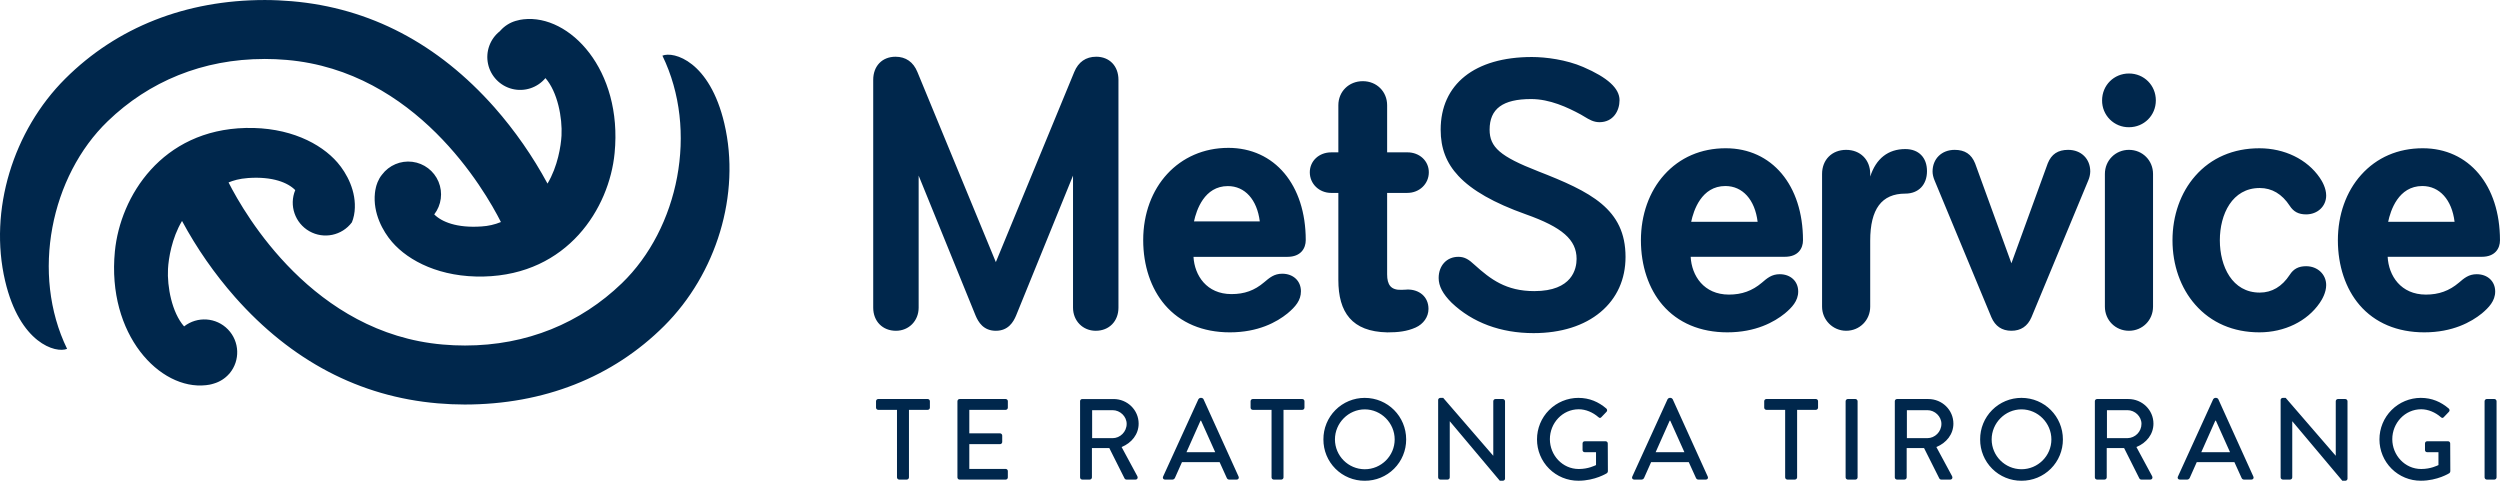
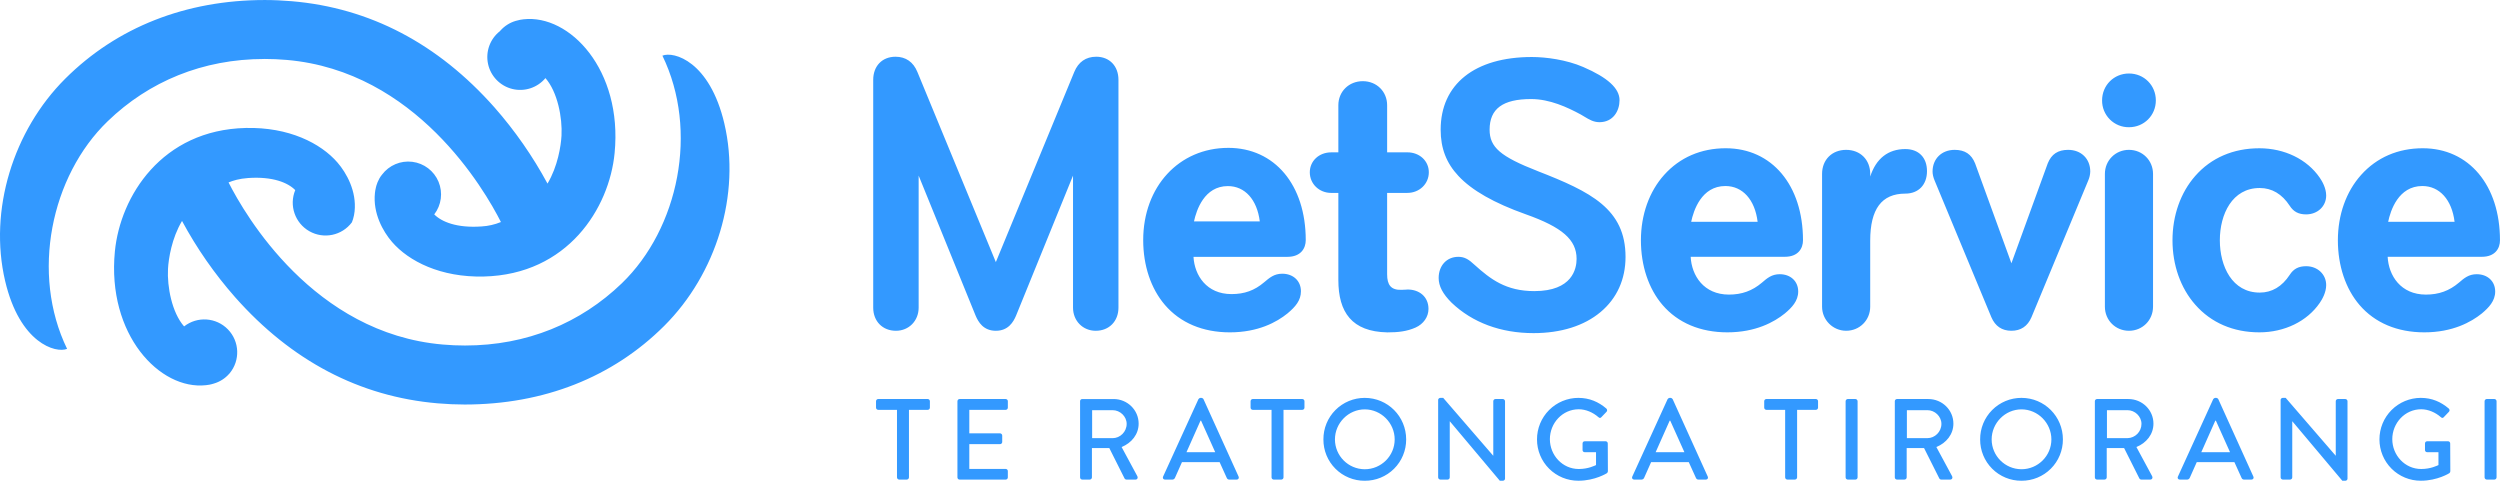
<svg xmlns="http://www.w3.org/2000/svg" width="541.87mm" height="104.2mm" version="1.1" viewBox="0 0 541.87 104.2">
  <g transform="translate(165.94 -96.435)">
-     <path d="m167.35 133.52c-8.085-3.157-10.421-5.17-10.421-8.976 0-4.537 2.86-6.64 8.994-6.64 4.055 0 7.893 1.796 10.783 3.36 0.275 0.156 0.536 0.312 0.796 0.471 1.007 0.609 1.962 1.184 3.233 1.184 2.998 0 4.356-2.473 4.356-4.772 0-2.556-2.571-4.906-7.857-7.184-3.686-1.6-8.168-2.172-11.141-2.172-12.383 0-19.773 5.891-19.773 15.754 0 4.026 1.223 7.22 3.853 10.03 2.922 3.128 7.69 5.851 14.588 8.306 7.929 2.81 11.022 5.518 11.022 9.668 0 2.1-0.891 6.984-9.168 6.984-6.137 0-9.486-2.578-12.926-5.677-1.256-1.17-2.151-1.756-3.534-1.756-2.509 0-4.269 1.89-4.269 4.598 0 1.738 0.891 3.44 2.806 5.348 4.526 4.316 10.659 6.593 17.753 6.593 5.938 0 10.964-1.575 14.537-4.569 3.541-2.965 5.409-7.097 5.409-11.948 0-10.413-7.542-14.121-19.045-18.6m40.687 3.233c3.74 0 6.409 2.969 6.988 7.759h-14.4c0.506-2.433 2.216-7.759 7.412-7.759m0.082-8.187c-5.352 0-9.964 1.999-13.346 5.768-3.255 3.621-5.044 8.664-5.044 14.182 0 5.518 1.666 10.5 4.696 14.027 3.331 3.874 8.19 5.924 14.041 5.924 6.126 0 10.156-2.23 12.455-4.091 1.506-1.256 2.9-2.701 2.9-4.765 0-2.209-1.647-3.744-4.005-3.744-1.727 0-2.726 0.851-3.878 1.847-2.067 1.752-4.33 2.571-7.126 2.571-5.449 0-8.085-4.091-8.299-8.194h20.428c2.889 0 3.918-1.847 3.918-3.574 0-11.93-6.727-19.95-16.742-19.95m38.919 0.174c-3.726 0-6.347 2.06-7.604 5.96v-0.568c0-3.071-2.147-5.218-5.218-5.218-3.078 0-5.221 2.147-5.221 5.218v28.771c0 2.878 2.346 5.221 5.221 5.221 2.926 0 5.214-2.296 5.214-5.221v-14.302c0-6.865 2.487-10.203 7.607-10.203 2.86 0 4.7-1.912 4.7-4.87 0-2.955-1.799-4.787-4.7-4.787m35.306 0.17c-2.223 0-3.632 0.935-4.432 2.933l-7.875 21.652-7.872-21.656c-0.803-1.991-2.209-2.926-4.432-2.926-2.817 0-4.787 1.937-4.787 4.696 0 0.59 0.156 1.278 0.446 1.955l12.303 29.632c0.833 1.937 2.288 2.929 4.341 2.929 2.049 0 3.512-0.992 4.345-2.929l12.307-29.636a5.25 5.25 0 0 0 0.438-1.952c0-2.759-1.97-4.696-4.783-4.696m13.176-16.55c-3.269 0-5.829 2.56-5.829 5.829a5.757 5.757 0 0 0 5.829 5.815c3.259 0 5.822-2.553 5.822-5.815 0-3.27-2.563-5.829-5.822-5.829m0 16.547c-2.933 0-5.221 2.296-5.221 5.221v28.771c0 2.933 2.292 5.225 5.221 5.225 2.926 0 5.214-2.296 5.214-5.225v-28.771c0-2.925-2.288-5.218-5.214-5.218m28.34 8.27c2.639 0 4.827 1.296 6.499 3.849 0.832 1.296 1.923 1.868 3.556 1.868 2.48 0 4.348-1.756 4.348-4.091 0-1.593-0.876-3.114-1.401-3.867-2.741-3.994-7.64-6.373-13.086-6.373-5.645 0-10.446 2.071-13.893 5.996-3.183 3.621-4.932 8.578-4.932 13.951 0 5.377 1.749 10.337 4.932 13.954 3.447 3.925 8.248 5.996 13.893 5.996 5.446 0 10.345-2.382 13.086-6.372 0.525-0.757 1.401-2.27 1.401-3.871 0-2.332-1.868-4.091-4.348-4.091-1.629 0-2.727 0.576-3.552 1.868-1.676 2.553-3.863 3.849-6.503 3.849-5.974 0-8.646-5.688-8.646-11.333s2.672-11.333 8.646-11.333m35.244-0.431c3.733 0 6.409 2.973 6.988 7.759h-14.396c0.504-2.433 2.209-7.759 7.408-7.759m16.829 11.764c0-11.93-6.727-19.95-16.742-19.95-5.355 0-9.968 1.999-13.346 5.768-3.255 3.621-5.047 8.664-5.047 14.182 0 5.518 1.673 10.5 4.696 14.027 3.331 3.874 8.187 5.924 14.041 5.924 6.13 0 10.156-2.23 12.463-4.091 1.499-1.256 2.897-2.701 2.897-4.765 0-2.209-1.647-3.744-4.008-3.744-1.72 0-2.723 0.851-3.874 1.847-2.071 1.752-4.334 2.571-7.126 2.571-5.453 0-8.085-4.091-8.299-8.194h20.421c2.897 0 3.925-1.847 3.925-3.574m-304.28-39.789c-2.216 0-3.856 1.14-4.743 3.306l-16.996 41.208-17.003-41.208c-0.883-2.165-2.52-3.306-4.74-3.306-2.897 0-4.837 2.013-4.837 5.015v49.369c0 2.947 2.02 5.015 4.924 5.015 2.81 0 4.924-2.158 4.924-5.015v-28.618l12.336 30.324c0.598 1.423 1.702 3.309 4.392 3.309 2.694 0 3.802-1.886 4.396-3.309l12.336-30.324v28.618c0 2.857 2.115 5.015 4.924 5.015 2.9 0 4.924-2.067 4.924-5.015v-49.373c0-3.002-1.944-5.015-4.837-5.015m35.473 35.69h-14.262c0.528-2.451 2.234-7.647 7.343-7.647 3.69 0 6.325 2.925 6.916 7.647m-6.832-15.931c-10.681 0-18.437 8.4-18.437 19.994 0 5.525 1.673 10.518 4.707 14.049 3.338 3.889 8.208 5.942 14.078 5.942 6.144 0 10.178-2.227 12.488-4.102 1.752-1.463 2.915-2.839 2.915-4.805 0-2.238-1.666-3.802-4.055-3.802-1.745 0-2.752 0.869-3.918 1.857-2.082 1.774-4.265 2.56-7.082 2.56-5.38 0-7.998-4.026-8.234-8.074h20.36c2.925 0 3.972-1.872 3.972-3.624 0-11.967-6.745-19.998-16.793-19.998m38.825 9.762c2.607 0 4.645-1.959 4.645-4.464 0-2.462-1.999-4.327-4.645-4.327h-4.392v-10.207c0-2.969-2.27-5.217-5.272-5.217-3.02 0-5.301 2.245-5.301 5.217v10.211h-1.546c-2.643 0-4.642 1.865-4.642 4.327 0 2.506 2.035 4.465 4.642 4.465h1.546v18.864c0 7.032 2.951 11.203 10.587 11.362h0.137c2.172-4e-3 4.113-0.196 6.025-1.05 1.694-0.757 2.788-2.31 2.788-4.034 0-2.661-2.02-4.204-4.504-4.204-0.096 0-0.383 0.041-1.336 0.068-2.317 0.082-3.125-1.093-3.125-3.357v-17.651h4.392zm-110.63 47.023h-4.066a0.478 0.478 0 0 1-0.478-0.471v-1.398c0-0.253 0.203-0.478 0.478-0.478h10.728c0.272 0 0.471 0.229 0.471 0.478v1.394a0.474 0.474 0 0 1-0.471 0.475h-4.066v14.646a0.492 0.492 0 0 1-0.474 0.471h-1.647a0.492 0.492 0 0 1-0.474-0.471zm13.104-1.868c0-0.253 0.198-0.478 0.475-0.478h9.979a0.471 0.471 0 0 1 0.471 0.478v1.398a0.471 0.471 0 0 1-0.471 0.471h-7.882v5.091h6.662c0.246 0 0.471 0.224 0.471 0.475v1.394a0.474 0.474 0 0 1-0.471 0.475h-6.662v5.366h7.879a0.471 0.471 0 0 1 0.471 0.471v1.376a0.474 0.474 0 0 1-0.471 0.471h-9.979a0.474 0.474 0 0 1-0.475-0.471v-16.514zm33.637 8.005c1.619 0 3.041-1.372 3.041-3.096 0-1.618-1.423-2.969-3.041-2.969h-4.443v6.065zm-7.061-8.009a0.471 0.471 0 0 1 0.475-0.471h6.789c2.991 0 5.435 2.368 5.435 5.337 0 2.296-1.521 4.189-3.693 5.065l3.418 6.336c0.174 0.326 0 0.724-0.424 0.724h-1.944a0.463 0.463 0 0 1-0.398-0.224l-3.32-6.612h-3.765v6.362c0 0.25-0.224 0.471-0.475 0.471h-1.622a0.471 0.471 0 0 1-0.471-0.471v-16.518zm29.299 11.054-3.07-6.836h-0.123l-3.041 6.836zm-11.304 5.29 7.662-16.789a0.576 0.576 0 0 1 0.424-0.275h0.253c0.123 0 0.348 0.123 0.42 0.275l7.611 16.789c0.148 0.323-0.055 0.649-0.424 0.649h-1.575a0.587 0.587 0 0 1-0.572-0.376l-1.546-3.414h-8.158c-0.499 1.144-1.021 2.27-1.521 3.414a0.623 0.623 0 0 1-0.576 0.376h-1.571c-0.376 0-0.576-0.326-0.427-0.649zm23.51-14.472h-4.066a0.474 0.474 0 0 1-0.478-0.471v-1.398c0-0.253 0.198-0.478 0.478-0.478h10.725c0.275 0 0.475 0.229 0.475 0.478v1.394a0.474 0.474 0 0 1-0.475 0.475h-4.066v14.646a0.489 0.489 0 0 1-0.471 0.471h-1.647a0.489 0.489 0 0 1-0.475-0.471zm20.2 12.875c3.57 0 6.489-2.897 6.489-6.463 0-3.545-2.918-6.514-6.489-6.514-3.541 0-6.459 2.969-6.459 6.514a6.481 6.481 0 0 0 6.459 6.463m0-15.468c4.989 0 8.979 4.019 8.979 9.005a8.925 8.925 0 0 1-8.979 8.958 8.903 8.903 0 0 1-8.958-8.958 8.943 8.943 0 0 1 8.958-9.005m15.91 0.445c0-0.246 0.229-0.445 0.475-0.445h0.623l10.826 12.524h0.027v-11.804a0.471 0.471 0 0 1 0.471-0.471h1.597c0.253 0 0.478 0.224 0.478 0.471v16.793c0 0.246-0.229 0.449-0.478 0.449h-0.649l-10.826-12.875h-0.027v12.151a0.478 0.478 0 0 1-0.475 0.471h-1.571a0.492 0.492 0 0 1-0.471-0.471v-16.797zm30.4-0.445c2.397 0 4.37 0.869 6.065 2.317 0.198 0.203 0.224 0.499 0.027 0.699-0.376 0.402-0.75 0.772-1.122 1.173-0.203 0.224-0.398 0.2-0.651-0.027-1.173-1.021-2.719-1.694-4.236-1.694-3.545 0-6.264 2.994-6.264 6.485 0 3.469 2.719 6.463 6.264 6.463 2.067 0 3.49-0.75 3.737-0.851v-2.792h-2.44c-0.279 0-0.478-0.2-0.478-0.449v-1.448c0-0.275 0.198-0.471 0.478-0.471h4.54c0.246 0 0.446 0.22 0.446 0.471 0 1.995 0.027 4.044 0.027 6.039 0 0.123-0.096 0.326-0.198 0.398 0 0-2.571 1.644-6.188 1.644a8.936 8.936 0 0 1-8.979-8.954 8.979 8.979 0 0 1 8.979-9.005m22.97 11.775-3.07-6.836h-0.123l-3.041 6.836zm-11.3 5.29 7.658-16.789a0.576 0.576 0 0 1 0.424-0.275h0.249a0.579 0.579 0 0 1 0.424 0.275l7.607 16.789c0.152 0.323-0.041 0.649-0.424 0.649h-1.568a0.579 0.579 0 0 1-0.576-0.376l-1.55-3.414h-8.158c-0.499 1.144-1.021 2.27-1.521 3.414a0.626 0.626 0 0 1-0.572 0.376h-1.575c-0.369 0-0.576-0.326-0.42-0.649zm33.134-14.472h-4.066a0.474 0.474 0 0 1-0.471-0.471v-1.398a0.471 0.471 0 0 1 0.471-0.478h10.728a0.471 0.471 0 0 1 0.471 0.478v1.394a0.474 0.474 0 0 1-0.471 0.475h-4.068v14.646a0.492 0.492 0 0 1-0.478 0.471h-1.644a0.492 0.492 0 0 1-0.471-0.471v-14.646zm13.107-1.868c0-0.253 0.224-0.478 0.471-0.478h1.647c0.253 0 0.478 0.229 0.478 0.478v16.511a0.492 0.492 0 0 1-0.478 0.478h-1.644a0.492 0.492 0 0 1-0.475-0.478zm17.724 8.005c1.619 0 3.041-1.372 3.041-3.096 0-1.618-1.423-2.969-3.041-2.969h-4.443v6.065zm-7.06-8.009a0.471 0.471 0 0 1 0.471-0.471h6.789c2.994 0 5.438 2.368 5.438 5.337 0 2.296-1.521 4.189-3.693 5.065l3.418 6.336c0.174 0.326 0 0.724-0.424 0.724h-1.944a0.46 0.46 0 0 1-0.398-0.224l-3.32-6.612h-3.766v6.362c0 0.25-0.229 0.471-0.478 0.471h-1.619a0.471 0.471 0 0 1-0.475-0.471zm27.453 14.747c3.566 0 6.485-2.897 6.485-6.463 0-3.545-2.918-6.514-6.485-6.514-3.545 0-6.463 2.969-6.463 6.514a6.481 6.481 0 0 0 6.463 6.463m0-15.468c4.989 0 8.979 4.019 8.979 9.005a8.922 8.922 0 0 1-8.979 8.958 8.903 8.903 0 0 1-8.958-8.958 8.943 8.943 0 0 1 8.958-9.005m22.966 8.73a3.099 3.099 0 0 0 3.045-3.096c0-1.618-1.423-2.969-3.041-2.969h-4.443v6.065h4.443zm-7.061-8.009c0-0.246 0.203-0.471 0.478-0.471h6.785c2.994 0 5.438 2.368 5.438 5.337 0 2.296-1.521 4.189-3.693 5.065l3.418 6.336c0.174 0.326 0 0.724-0.424 0.724h-1.944a0.46 0.46 0 0 1-0.398-0.224l-3.32-6.612h-3.766v6.362c0 0.25-0.229 0.471-0.478 0.471h-1.619a0.471 0.471 0 0 1-0.475-0.471v-16.518zm29.299 11.054-3.067-6.836h-0.123l-3.041 6.836zm-11.297 5.29 7.654-16.789a0.576 0.576 0 0 1 0.427-0.275h0.246c0.123 0 0.352 0.123 0.427 0.275l7.607 16.789c0.149 0.323-0.055 0.649-0.424 0.649h-1.571a0.579 0.579 0 0 1-0.572-0.376l-1.55-3.414h-8.158c-0.499 1.144-1.025 2.27-1.521 3.414a0.63 0.63 0 0 1-0.576 0.376h-1.571c-0.374 0-0.576-0.326-0.424-0.649zm22.26-16.619c0-0.246 0.229-0.445 0.478-0.445h0.623l10.826 12.524h0.027v-11.804a0.471 0.471 0 0 1 0.478-0.471h1.593c0.253 0 0.475 0.224 0.475 0.471v16.793c0 0.246-0.22 0.449-0.471 0.449h-0.651l-10.826-12.875h-0.027v12.151a0.474 0.474 0 0 1-0.475 0.471h-1.571a0.492 0.492 0 0 1-0.475-0.471v-16.797zm30.393-0.445c2.393 0 4.367 0.869 6.061 2.317 0.203 0.203 0.224 0.499 0.027 0.699-0.372 0.402-0.746 0.772-1.122 1.173-0.196 0.224-0.398 0.2-0.645-0.027-1.177-1.021-2.723-1.694-4.244-1.694-3.541 0-6.264 2.994-6.264 6.485 0 3.469 2.723 6.463 6.264 6.463 2.075 0 3.494-0.75 3.744-0.851v-2.792h-2.444c-0.275 0-0.475-0.2-0.475-0.449v-1.448c0-0.275 0.198-0.471 0.471-0.471h4.544c0.249 0 0.449 0.22 0.449 0.471 0 1.995 0.027 4.044 0.027 6.039 0 0.123-0.096 0.326-0.198 0.398 0 0-2.571 1.644-6.184 1.644a8.936 8.936 0 0 1-8.979-8.954 8.979 8.979 0 0 1 8.979-9.005m13.806 0.724c0-0.253 0.229-0.478 0.478-0.478h1.644c0.25 0 0.475 0.229 0.475 0.478v16.511a0.492 0.492 0 0 1-0.471 0.478h-1.647a0.492 0.492 0 0 1-0.478-0.478zm-381.52-60.166c-3.179-13.542-10.982-15.729-13.433-14.733 7.915 16.279 3.523 37.453-8.798 49.344-8.932 8.607-20.58 13.484-33.981 13.484-1.575 0-3.204-0.068-4.823-0.213-27.981-2.408-42.852-28.072-46.433-35.132 0.978-0.409 2.314-0.818 4.218-0.957 5.359-0.38 8.668 1.014 10.236 2.618a7.118 7.118 0 0 0 12.278 6.984c0.097-0.22 0.181-0.46 0.246-0.688a9.11 9.11 0 0 0 0.34-1.673c0.46-4.381-1.738-8.32-3.708-10.598-3.643-4.211-10.576-7.712-19.878-7.495-18.198 0.416-27.21 14.802-28.372 26.757-1.749 18.068 9.758 30.11 19.744 28.995 0.398-0.041 1.006-0.123 1.702-0.352 1.271-0.369 2.419-1.089 3.299-2.082 0.036-0.027 0.055-0.055 0.079-0.082l0.036-0.041a7.126 7.126 0 0 0-9.859-10.182c-2.647-3.012-3.693-8.607-3.487-12.474 0.123-2.227 0.807-6.648 3.041-10.384a88.357 88.357 0 0 0 11.492 16.511c12.238 13.831 27.025 21.572 43.927 23.021 1.981 0.167 3.947 0.257 5.829 0.257 17.13 0 32.091-5.895 43.268-17.047 11.297-11.261 16.63-28.506 13.035-43.837m-99.68-14.012c-13.404 0-25.056 4.881-33.977 13.491-12.325 11.883-16.717 33.065-8.806 49.34-2.448 0.999-10.254-1.195-13.433-14.729-3.592-15.334 1.745-32.58 13.035-43.833 11.192-11.156 26.149-17.05 43.283-17.05 1.876 0 3.838 0.096 5.822 0.26 16.902 1.441 31.682 9.186 43.927 23.017a89.143 89.143 0 0 1 11.496 16.514c2.227-3.74 2.911-8.165 3.034-10.392 0.206-3.863-0.844-9.461-3.483-12.474a7.126 7.126 0 1 1-9.867-10.174c0.011-0.014 0.029-0.027 0.036-0.055l0.083-0.082a7.133 7.133 0 0 1 3.291-2.086c0.706-0.218 1.307-0.301 1.713-0.348 9.982-1.119 21.489 10.927 19.737 28.988-1.151 11.97-10.171 26.341-28.376 26.765-9.294 0.213-16.228-3.284-19.867-7.495-1.973-2.281-4.171-6.217-3.708-10.594 0.033-0.323 0.097-0.772 0.224-1.271 0.036-0.141 0.066-0.272 0.108-0.405a7.386 7.386 0 0 1 0.246-0.688c0.228-0.55 0.532-1.115 0.959-1.629a7.113 7.113 0 1 1 11.319 8.617c1.579 1.593 4.873 2.991 10.247 2.611a12.89 12.89 0 0 0 4.207-0.957c-3.577-7.06-18.448-32.721-46.425-35.136a56.122 56.122 0 0 0-4.827-0.211" fill="#00274C" fill-rule="evenodd" stroke-width="3.621" />
+     <path d="m167.35 133.52c-8.085-3.157-10.421-5.17-10.421-8.976 0-4.537 2.86-6.64 8.994-6.64 4.055 0 7.893 1.796 10.783 3.36 0.275 0.156 0.536 0.312 0.796 0.471 1.007 0.609 1.962 1.184 3.233 1.184 2.998 0 4.356-2.473 4.356-4.772 0-2.556-2.571-4.906-7.857-7.184-3.686-1.6-8.168-2.172-11.141-2.172-12.383 0-19.773 5.891-19.773 15.754 0 4.026 1.223 7.22 3.853 10.03 2.922 3.128 7.69 5.851 14.588 8.306 7.929 2.81 11.022 5.518 11.022 9.668 0 2.1-0.891 6.984-9.168 6.984-6.137 0-9.486-2.578-12.926-5.677-1.256-1.17-2.151-1.756-3.534-1.756-2.509 0-4.269 1.89-4.269 4.598 0 1.738 0.891 3.44 2.806 5.348 4.526 4.316 10.659 6.593 17.753 6.593 5.938 0 10.964-1.575 14.537-4.569 3.541-2.965 5.409-7.097 5.409-11.948 0-10.413-7.542-14.121-19.045-18.6m40.687 3.233c3.74 0 6.409 2.969 6.988 7.759h-14.4c0.506-2.433 2.216-7.759 7.412-7.759m0.082-8.187c-5.352 0-9.964 1.999-13.346 5.768-3.255 3.621-5.044 8.664-5.044 14.182 0 5.518 1.666 10.5 4.696 14.027 3.331 3.874 8.19 5.924 14.041 5.924 6.126 0 10.156-2.23 12.455-4.091 1.506-1.256 2.9-2.701 2.9-4.765 0-2.209-1.647-3.744-4.005-3.744-1.727 0-2.726 0.851-3.878 1.847-2.067 1.752-4.33 2.571-7.126 2.571-5.449 0-8.085-4.091-8.299-8.194h20.428c2.889 0 3.918-1.847 3.918-3.574 0-11.93-6.727-19.95-16.742-19.95m38.919 0.174c-3.726 0-6.347 2.06-7.604 5.96v-0.568c0-3.071-2.147-5.218-5.218-5.218-3.078 0-5.221 2.147-5.221 5.218v28.771c0 2.878 2.346 5.221 5.221 5.221 2.926 0 5.214-2.296 5.214-5.221v-14.302c0-6.865 2.487-10.203 7.607-10.203 2.86 0 4.7-1.912 4.7-4.87 0-2.955-1.799-4.787-4.7-4.787m35.306 0.17c-2.223 0-3.632 0.935-4.432 2.933l-7.875 21.652-7.872-21.656c-0.803-1.991-2.209-2.926-4.432-2.926-2.817 0-4.787 1.937-4.787 4.696 0 0.59 0.156 1.278 0.446 1.955l12.303 29.632c0.833 1.937 2.288 2.929 4.341 2.929 2.049 0 3.512-0.992 4.345-2.929l12.307-29.636a5.25 5.25 0 0 0 0.438-1.952c0-2.759-1.97-4.696-4.783-4.696m13.176-16.55c-3.269 0-5.829 2.56-5.829 5.829a5.757 5.757 0 0 0 5.829 5.815c3.259 0 5.822-2.553 5.822-5.815 0-3.27-2.563-5.829-5.822-5.829m0 16.547c-2.933 0-5.221 2.296-5.221 5.221v28.771c0 2.933 2.292 5.225 5.221 5.225 2.926 0 5.214-2.296 5.214-5.225v-28.771c0-2.925-2.288-5.218-5.214-5.218m28.34 8.27c2.639 0 4.827 1.296 6.499 3.849 0.832 1.296 1.923 1.868 3.556 1.868 2.48 0 4.348-1.756 4.348-4.091 0-1.593-0.876-3.114-1.401-3.867-2.741-3.994-7.64-6.373-13.086-6.373-5.645 0-10.446 2.071-13.893 5.996-3.183 3.621-4.932 8.578-4.932 13.951 0 5.377 1.749 10.337 4.932 13.954 3.447 3.925 8.248 5.996 13.893 5.996 5.446 0 10.345-2.382 13.086-6.372 0.525-0.757 1.401-2.27 1.401-3.871 0-2.332-1.868-4.091-4.348-4.091-1.629 0-2.727 0.576-3.552 1.868-1.676 2.553-3.863 3.849-6.503 3.849-5.974 0-8.646-5.688-8.646-11.333s2.672-11.333 8.646-11.333m35.244-0.431c3.733 0 6.409 2.973 6.988 7.759h-14.396c0.504-2.433 2.209-7.759 7.408-7.759m16.829 11.764c0-11.93-6.727-19.95-16.742-19.95-5.355 0-9.968 1.999-13.346 5.768-3.255 3.621-5.047 8.664-5.047 14.182 0 5.518 1.673 10.5 4.696 14.027 3.331 3.874 8.187 5.924 14.041 5.924 6.13 0 10.156-2.23 12.463-4.091 1.499-1.256 2.897-2.701 2.897-4.765 0-2.209-1.647-3.744-4.008-3.744-1.72 0-2.723 0.851-3.874 1.847-2.071 1.752-4.334 2.571-7.126 2.571-5.453 0-8.085-4.091-8.299-8.194h20.421c2.897 0 3.925-1.847 3.925-3.574m-304.28-39.789c-2.216 0-3.856 1.14-4.743 3.306l-16.996 41.208-17.003-41.208c-0.883-2.165-2.52-3.306-4.74-3.306-2.897 0-4.837 2.013-4.837 5.015v49.369c0 2.947 2.02 5.015 4.924 5.015 2.81 0 4.924-2.158 4.924-5.015v-28.618l12.336 30.324c0.598 1.423 1.702 3.309 4.392 3.309 2.694 0 3.802-1.886 4.396-3.309l12.336-30.324v28.618c0 2.857 2.115 5.015 4.924 5.015 2.9 0 4.924-2.067 4.924-5.015v-49.373c0-3.002-1.944-5.015-4.837-5.015m35.473 35.69h-14.262c0.528-2.451 2.234-7.647 7.343-7.647 3.69 0 6.325 2.925 6.916 7.647m-6.832-15.931c-10.681 0-18.437 8.4-18.437 19.994 0 5.525 1.673 10.518 4.707 14.049 3.338 3.889 8.208 5.942 14.078 5.942 6.144 0 10.178-2.227 12.488-4.102 1.752-1.463 2.915-2.839 2.915-4.805 0-2.238-1.666-3.802-4.055-3.802-1.745 0-2.752 0.869-3.918 1.857-2.082 1.774-4.265 2.56-7.082 2.56-5.38 0-7.998-4.026-8.234-8.074h20.36c2.925 0 3.972-1.872 3.972-3.624 0-11.967-6.745-19.998-16.793-19.998m38.825 9.762c2.607 0 4.645-1.959 4.645-4.464 0-2.462-1.999-4.327-4.645-4.327h-4.392v-10.207c0-2.969-2.27-5.217-5.272-5.217-3.02 0-5.301 2.245-5.301 5.217v10.211h-1.546c-2.643 0-4.642 1.865-4.642 4.327 0 2.506 2.035 4.465 4.642 4.465h1.546v18.864c0 7.032 2.951 11.203 10.587 11.362h0.137c2.172-4e-3 4.113-0.196 6.025-1.05 1.694-0.757 2.788-2.31 2.788-4.034 0-2.661-2.02-4.204-4.504-4.204-0.096 0-0.383 0.041-1.336 0.068-2.317 0.082-3.125-1.093-3.125-3.357v-17.651h4.392zm-110.63 47.023h-4.066a0.478 0.478 0 0 1-0.478-0.471v-1.398c0-0.253 0.203-0.478 0.478-0.478h10.728c0.272 0 0.471 0.229 0.471 0.478v1.394a0.474 0.474 0 0 1-0.471 0.475h-4.066v14.646a0.492 0.492 0 0 1-0.474 0.471h-1.647a0.492 0.492 0 0 1-0.474-0.471zm13.104-1.868c0-0.253 0.198-0.478 0.475-0.478h9.979a0.471 0.471 0 0 1 0.471 0.478v1.398a0.471 0.471 0 0 1-0.471 0.471h-7.882v5.091h6.662c0.246 0 0.471 0.224 0.471 0.475v1.394a0.474 0.474 0 0 1-0.471 0.475h-6.662v5.366h7.879a0.471 0.471 0 0 1 0.471 0.471v1.376a0.474 0.474 0 0 1-0.471 0.471h-9.979a0.474 0.474 0 0 1-0.475-0.471v-16.514zm33.637 8.005c1.619 0 3.041-1.372 3.041-3.096 0-1.618-1.423-2.969-3.041-2.969h-4.443v6.065zm-7.061-8.009a0.471 0.471 0 0 1 0.475-0.471h6.789c2.991 0 5.435 2.368 5.435 5.337 0 2.296-1.521 4.189-3.693 5.065l3.418 6.336c0.174 0.326 0 0.724-0.424 0.724h-1.944a0.463 0.463 0 0 1-0.398-0.224l-3.32-6.612h-3.765v6.362c0 0.25-0.224 0.471-0.475 0.471h-1.622a0.471 0.471 0 0 1-0.471-0.471v-16.518zm29.299 11.054-3.07-6.836h-0.123l-3.041 6.836zm-11.304 5.29 7.662-16.789a0.576 0.576 0 0 1 0.424-0.275h0.253c0.123 0 0.348 0.123 0.42 0.275l7.611 16.789c0.148 0.323-0.055 0.649-0.424 0.649h-1.575a0.587 0.587 0 0 1-0.572-0.376l-1.546-3.414h-8.158c-0.499 1.144-1.021 2.27-1.521 3.414a0.623 0.623 0 0 1-0.576 0.376h-1.571c-0.376 0-0.576-0.326-0.427-0.649zm23.51-14.472h-4.066a0.474 0.474 0 0 1-0.478-0.471v-1.398c0-0.253 0.198-0.478 0.478-0.478h10.725c0.275 0 0.475 0.229 0.475 0.478v1.394a0.474 0.474 0 0 1-0.475 0.475h-4.066v14.646a0.489 0.489 0 0 1-0.471 0.471h-1.647a0.489 0.489 0 0 1-0.475-0.471zm20.2 12.875c3.57 0 6.489-2.897 6.489-6.463 0-3.545-2.918-6.514-6.489-6.514-3.541 0-6.459 2.969-6.459 6.514a6.481 6.481 0 0 0 6.459 6.463m0-15.468c4.989 0 8.979 4.019 8.979 9.005a8.925 8.925 0 0 1-8.979 8.958 8.903 8.903 0 0 1-8.958-8.958 8.943 8.943 0 0 1 8.958-9.005m15.91 0.445c0-0.246 0.229-0.445 0.475-0.445h0.623l10.826 12.524h0.027v-11.804a0.471 0.471 0 0 1 0.471-0.471h1.597c0.253 0 0.478 0.224 0.478 0.471v16.793c0 0.246-0.229 0.449-0.478 0.449h-0.649l-10.826-12.875h-0.027v12.151a0.478 0.478 0 0 1-0.475 0.471h-1.571a0.492 0.492 0 0 1-0.471-0.471v-16.797zm30.4-0.445c2.397 0 4.37 0.869 6.065 2.317 0.198 0.203 0.224 0.499 0.027 0.699-0.376 0.402-0.75 0.772-1.122 1.173-0.203 0.224-0.398 0.2-0.651-0.027-1.173-1.021-2.719-1.694-4.236-1.694-3.545 0-6.264 2.994-6.264 6.485 0 3.469 2.719 6.463 6.264 6.463 2.067 0 3.49-0.75 3.737-0.851v-2.792h-2.44c-0.279 0-0.478-0.2-0.478-0.449v-1.448c0-0.275 0.198-0.471 0.478-0.471h4.54c0.246 0 0.446 0.22 0.446 0.471 0 1.995 0.027 4.044 0.027 6.039 0 0.123-0.096 0.326-0.198 0.398 0 0-2.571 1.644-6.188 1.644a8.936 8.936 0 0 1-8.979-8.954 8.979 8.979 0 0 1 8.979-9.005m22.97 11.775-3.07-6.836h-0.123l-3.041 6.836zm-11.3 5.29 7.658-16.789a0.576 0.576 0 0 1 0.424-0.275h0.249a0.579 0.579 0 0 1 0.424 0.275l7.607 16.789c0.152 0.323-0.041 0.649-0.424 0.649h-1.568a0.579 0.579 0 0 1-0.576-0.376l-1.55-3.414h-8.158c-0.499 1.144-1.021 2.27-1.521 3.414a0.626 0.626 0 0 1-0.572 0.376h-1.575c-0.369 0-0.576-0.326-0.42-0.649zm33.134-14.472h-4.066a0.474 0.474 0 0 1-0.471-0.471v-1.398a0.471 0.471 0 0 1 0.471-0.478h10.728a0.471 0.471 0 0 1 0.471 0.478v1.394a0.474 0.474 0 0 1-0.471 0.475h-4.068v14.646a0.492 0.492 0 0 1-0.478 0.471h-1.644a0.492 0.492 0 0 1-0.471-0.471v-14.646zm13.107-1.868c0-0.253 0.224-0.478 0.471-0.478h1.647c0.253 0 0.478 0.229 0.478 0.478v16.511a0.492 0.492 0 0 1-0.478 0.478h-1.644a0.492 0.492 0 0 1-0.475-0.478zm17.724 8.005c1.619 0 3.041-1.372 3.041-3.096 0-1.618-1.423-2.969-3.041-2.969h-4.443v6.065zm-7.06-8.009a0.471 0.471 0 0 1 0.471-0.471h6.789c2.994 0 5.438 2.368 5.438 5.337 0 2.296-1.521 4.189-3.693 5.065l3.418 6.336c0.174 0.326 0 0.724-0.424 0.724h-1.944a0.46 0.46 0 0 1-0.398-0.224l-3.32-6.612h-3.766v6.362c0 0.25-0.229 0.471-0.478 0.471h-1.619a0.471 0.471 0 0 1-0.475-0.471zm27.453 14.747c3.566 0 6.485-2.897 6.485-6.463 0-3.545-2.918-6.514-6.485-6.514-3.545 0-6.463 2.969-6.463 6.514a6.481 6.481 0 0 0 6.463 6.463m0-15.468c4.989 0 8.979 4.019 8.979 9.005a8.922 8.922 0 0 1-8.979 8.958 8.903 8.903 0 0 1-8.958-8.958 8.943 8.943 0 0 1 8.958-9.005m22.966 8.73a3.099 3.099 0 0 0 3.045-3.096c0-1.618-1.423-2.969-3.041-2.969h-4.443v6.065h4.443zm-7.061-8.009c0-0.246 0.203-0.471 0.478-0.471h6.785c2.994 0 5.438 2.368 5.438 5.337 0 2.296-1.521 4.189-3.693 5.065l3.418 6.336c0.174 0.326 0 0.724-0.424 0.724h-1.944a0.46 0.46 0 0 1-0.398-0.224l-3.32-6.612h-3.766v6.362c0 0.25-0.229 0.471-0.478 0.471h-1.619a0.471 0.471 0 0 1-0.475-0.471v-16.518zm29.299 11.054-3.067-6.836h-0.123l-3.041 6.836zm-11.297 5.29 7.654-16.789a0.576 0.576 0 0 1 0.427-0.275h0.246c0.123 0 0.352 0.123 0.427 0.275l7.607 16.789c0.149 0.323-0.055 0.649-0.424 0.649h-1.571a0.579 0.579 0 0 1-0.572-0.376l-1.55-3.414h-8.158c-0.499 1.144-1.025 2.27-1.521 3.414a0.63 0.63 0 0 1-0.576 0.376h-1.571c-0.374 0-0.576-0.326-0.424-0.649zm22.26-16.619c0-0.246 0.229-0.445 0.478-0.445h0.623l10.826 12.524h0.027v-11.804a0.471 0.471 0 0 1 0.478-0.471h1.593c0.253 0 0.475 0.224 0.475 0.471v16.793c0 0.246-0.22 0.449-0.471 0.449h-0.651l-10.826-12.875h-0.027v12.151a0.474 0.474 0 0 1-0.475 0.471h-1.571a0.492 0.492 0 0 1-0.475-0.471v-16.797zm30.393-0.445c2.393 0 4.367 0.869 6.061 2.317 0.203 0.203 0.224 0.499 0.027 0.699-0.372 0.402-0.746 0.772-1.122 1.173-0.196 0.224-0.398 0.2-0.645-0.027-1.177-1.021-2.723-1.694-4.244-1.694-3.541 0-6.264 2.994-6.264 6.485 0 3.469 2.723 6.463 6.264 6.463 2.075 0 3.494-0.75 3.744-0.851v-2.792h-2.444c-0.275 0-0.475-0.2-0.475-0.449v-1.448c0-0.275 0.198-0.471 0.471-0.471h4.544c0.249 0 0.449 0.22 0.449 0.471 0 1.995 0.027 4.044 0.027 6.039 0 0.123-0.096 0.326-0.198 0.398 0 0-2.571 1.644-6.184 1.644a8.936 8.936 0 0 1-8.979-8.954 8.979 8.979 0 0 1 8.979-9.005m13.806 0.724c0-0.253 0.229-0.478 0.478-0.478h1.644c0.25 0 0.475 0.229 0.475 0.478v16.511a0.492 0.492 0 0 1-0.471 0.478h-1.647a0.492 0.492 0 0 1-0.478-0.478zm-381.52-60.166c-3.179-13.542-10.982-15.729-13.433-14.733 7.915 16.279 3.523 37.453-8.798 49.344-8.932 8.607-20.58 13.484-33.981 13.484-1.575 0-3.204-0.068-4.823-0.213-27.981-2.408-42.852-28.072-46.433-35.132 0.978-0.409 2.314-0.818 4.218-0.957 5.359-0.38 8.668 1.014 10.236 2.618a7.118 7.118 0 0 0 12.278 6.984c0.097-0.22 0.181-0.46 0.246-0.688a9.11 9.11 0 0 0 0.34-1.673c0.46-4.381-1.738-8.32-3.708-10.598-3.643-4.211-10.576-7.712-19.878-7.495-18.198 0.416-27.21 14.802-28.372 26.757-1.749 18.068 9.758 30.11 19.744 28.995 0.398-0.041 1.006-0.123 1.702-0.352 1.271-0.369 2.419-1.089 3.299-2.082 0.036-0.027 0.055-0.055 0.079-0.082l0.036-0.041a7.126 7.126 0 0 0-9.859-10.182c-2.647-3.012-3.693-8.607-3.487-12.474 0.123-2.227 0.807-6.648 3.041-10.384a88.357 88.357 0 0 0 11.492 16.511c12.238 13.831 27.025 21.572 43.927 23.021 1.981 0.167 3.947 0.257 5.829 0.257 17.13 0 32.091-5.895 43.268-17.047 11.297-11.261 16.63-28.506 13.035-43.837m-99.68-14.012c-13.404 0-25.056 4.881-33.977 13.491-12.325 11.883-16.717 33.065-8.806 49.34-2.448 0.999-10.254-1.195-13.433-14.729-3.592-15.334 1.745-32.58 13.035-43.833 11.192-11.156 26.149-17.05 43.283-17.05 1.876 0 3.838 0.096 5.822 0.26 16.902 1.441 31.682 9.186 43.927 23.017a89.143 89.143 0 0 1 11.496 16.514c2.227-3.74 2.911-8.165 3.034-10.392 0.206-3.863-0.844-9.461-3.483-12.474a7.126 7.126 0 1 1-9.867-10.174c0.011-0.014 0.029-0.027 0.036-0.055l0.083-0.082a7.133 7.133 0 0 1 3.291-2.086c0.706-0.218 1.307-0.301 1.713-0.348 9.982-1.119 21.489 10.927 19.737 28.988-1.151 11.97-10.171 26.341-28.376 26.765-9.294 0.213-16.228-3.284-19.867-7.495-1.973-2.281-4.171-6.217-3.708-10.594 0.033-0.323 0.097-0.772 0.224-1.271 0.036-0.141 0.066-0.272 0.108-0.405a7.386 7.386 0 0 1 0.246-0.688c0.228-0.55 0.532-1.115 0.959-1.629a7.113 7.113 0 1 1 11.319 8.617c1.579 1.593 4.873 2.991 10.247 2.611a12.89 12.89 0 0 0 4.207-0.957c-3.577-7.06-18.448-32.721-46.425-35.136a56.122 56.122 0 0 0-4.827-0.211" fill="#3399FF" fill-rule="evenodd" stroke-width="3.621" />
  </g>
</svg>
